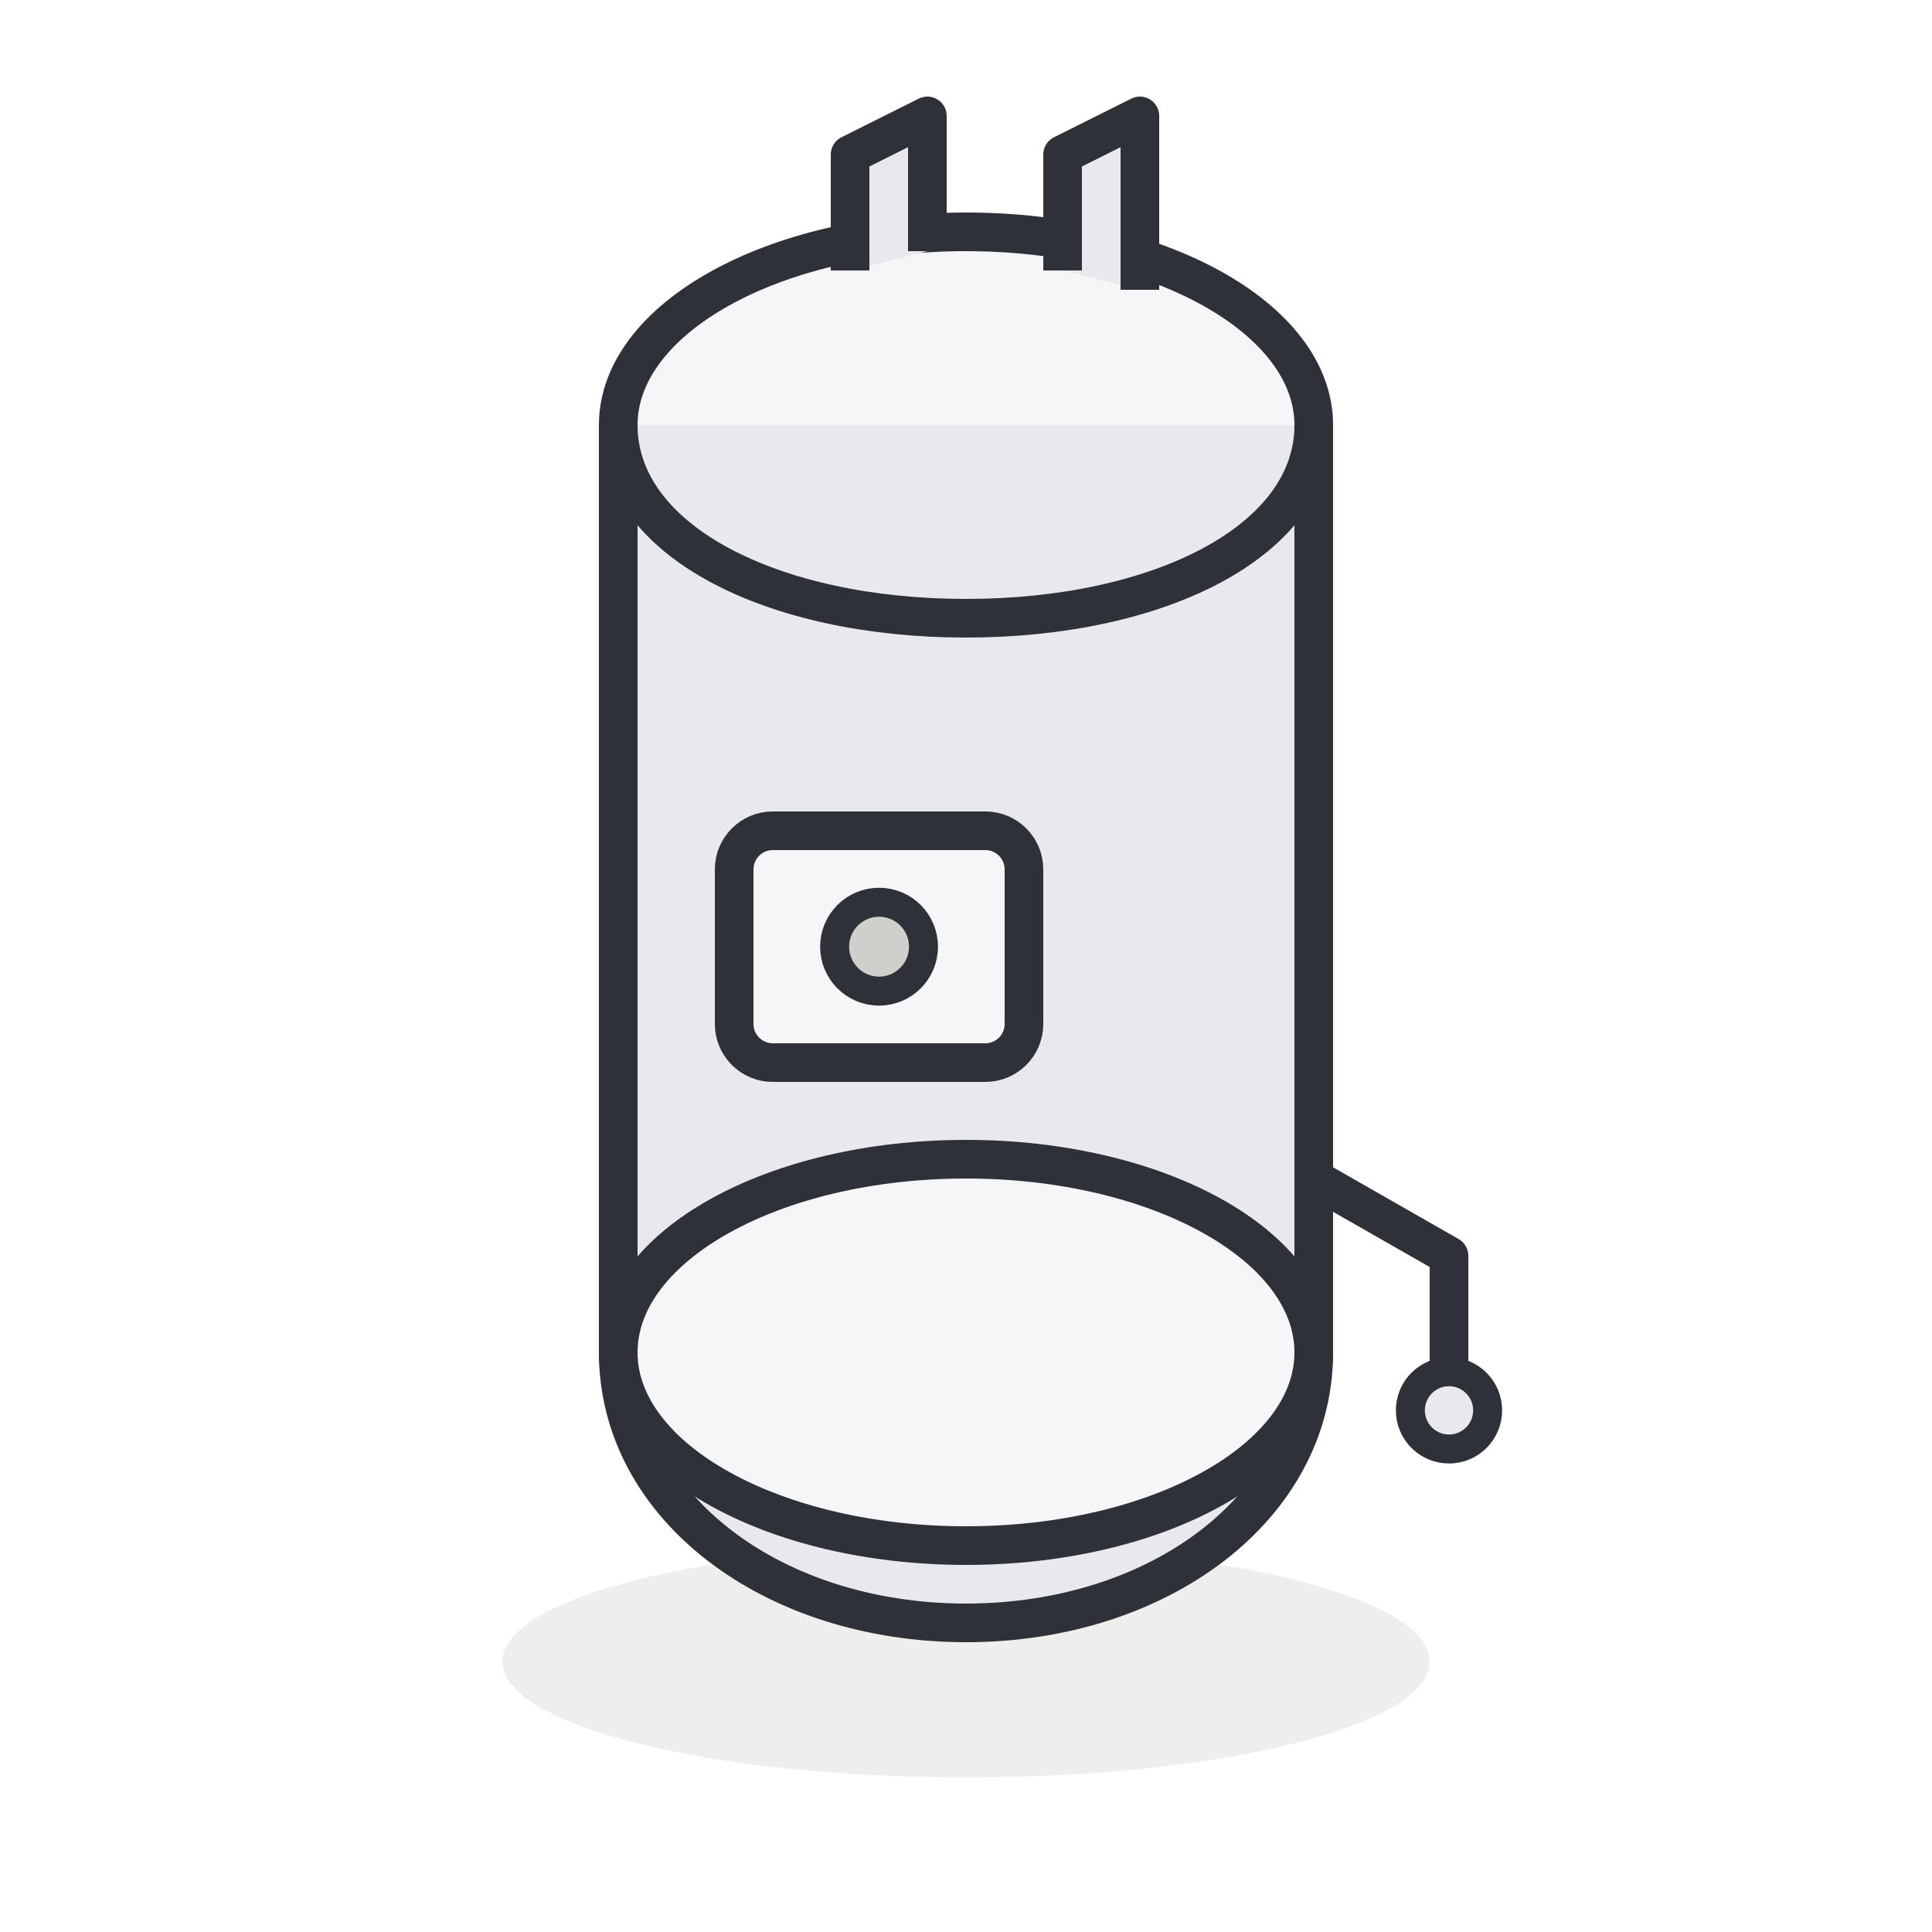
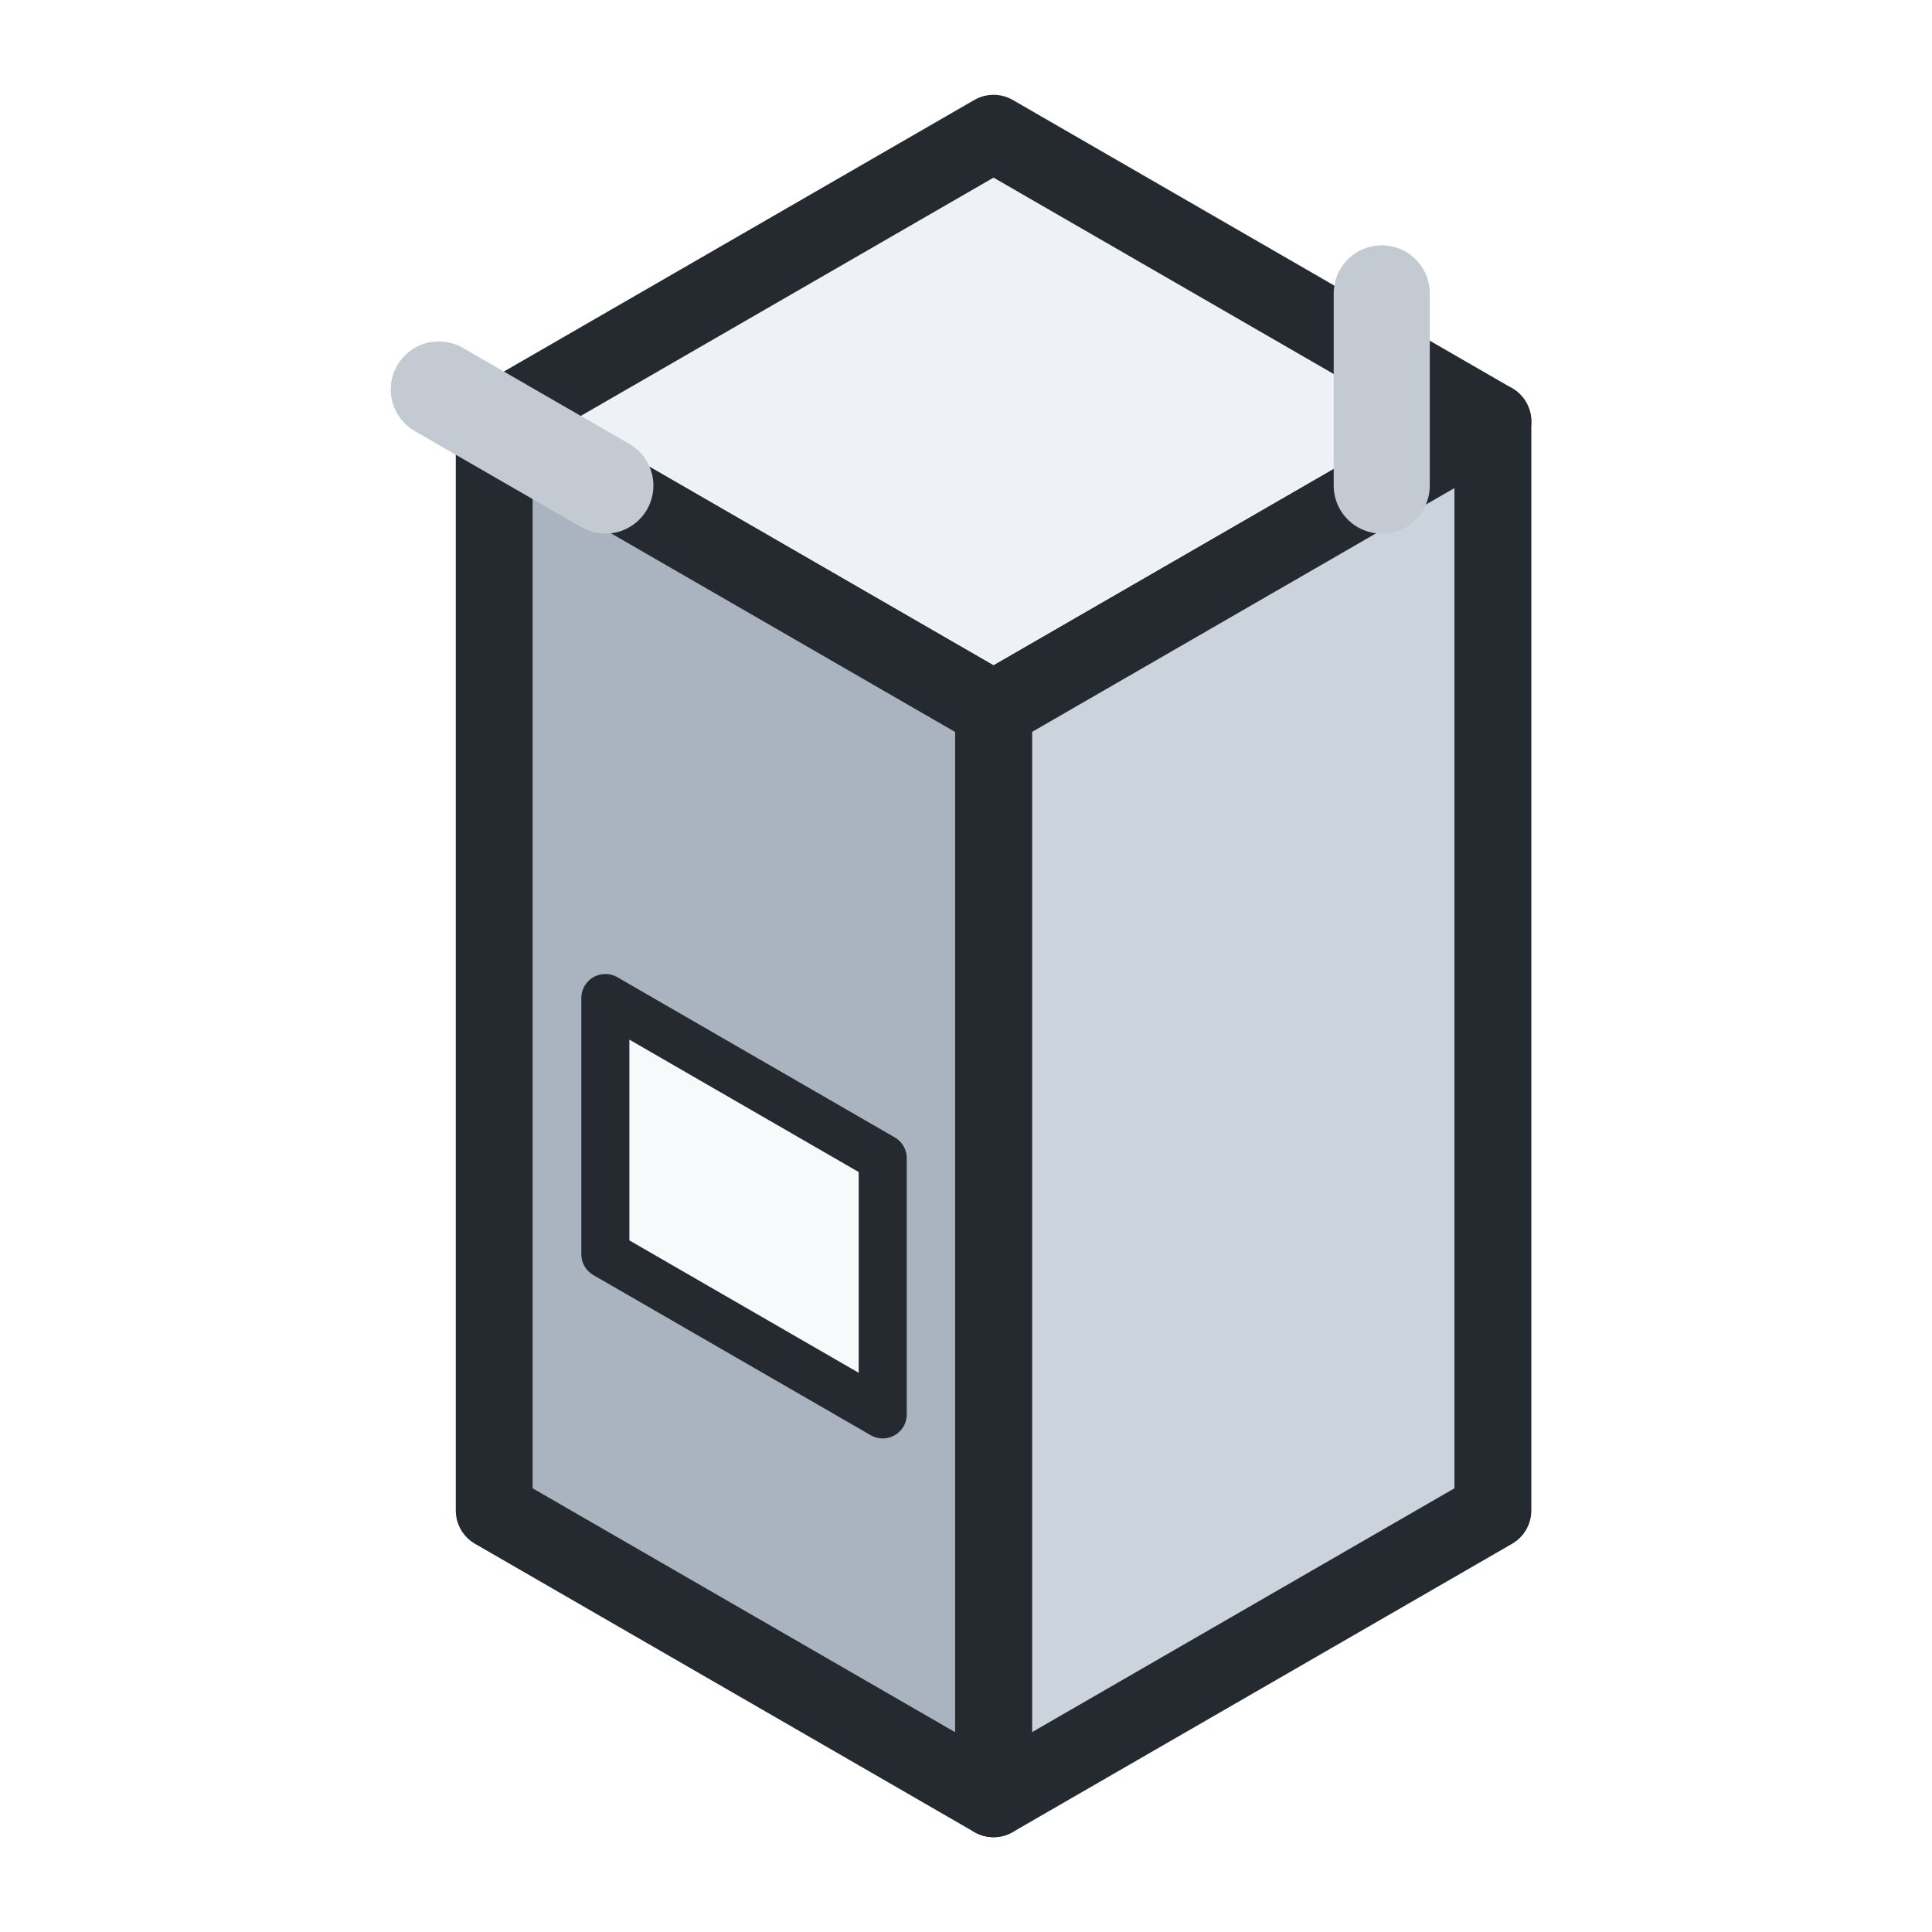
- <svg xmlns="http://www.w3.org/2000/svg" viewBox="0 0 100 100">
-   <ellipse cx="50" cy="86" rx="24" ry="6" fill="#CFCFCB" opacity="0.35" />
-   <ellipse cx="50" cy="22" rx="18" ry="10" fill="#F4F6F8" stroke="#2E3238" stroke-width="2" />
-   <path d="M32 22 L32 70 C32 78 40 84 50 84 C60 84 68 78 68 70 L68 22" fill="#E7E9EC" stroke="#2E3238" stroke-width="2" stroke-linejoin="round" />
-   <ellipse cx="50" cy="70" rx="18" ry="10" fill="#F4F6F8" stroke="#2E3238" stroke-width="2" />
-   <path d="M32 22 C32 28 40 32 50 32 C60 32 68 28 68 22" fill="none" stroke="#2E3238" stroke-width="2" />
-   <path d="M44 14 L44 8 L48 6 L48 13" fill="#E7E9EC" stroke="#2E3238" stroke-width="2" stroke-linejoin="round" />
-   <path d="M55 14 L55 8 L59 6 L59 15" fill="#E7E9EC" stroke="#2E3238" stroke-width="2" stroke-linejoin="round" />
-   <rect x="38" y="43" width="15" height="12" rx="2" fill="#F4F6F8" stroke="#2E3238" stroke-width="2" />
-   <circle cx="45.5" cy="49" r="2.3" fill="#CFCFCB" stroke="#2E3238" stroke-width="1.5" />
-   <path d="M68 61 L75 65 L75 71" fill="none" stroke="#2E3238" stroke-width="2" stroke-linecap="round" stroke-linejoin="round" />
-   <circle cx="75" cy="73" r="2" fill="#E7E9EC" stroke="#2E3238" stroke-width="1.5" />
+ <svg xmlns="http://www.w3.org/2000/svg" viewBox="-31.02 -38.16 60.32 60.32">
+   <ellipse cx="0.00" cy="9.00" rx="10.80" ry="5.40" fill="#0B1220" opacity="0.10" />
+   <polygon points="0.00,-34.00 15.59,-25.00 0.00,-16.00 -15.59,-25.00" fill="#EEF1F5" stroke="#252A31" stroke-width="2.4" stroke-linejoin="round" />
+   <polygon points="15.59,9.00 0.00,18.00 0.00,-16.00 15.59,-25.00" fill="#CBD3DC" stroke="#252A31" stroke-width="2.4" stroke-linejoin="round" />
+   <polygon points="-15.59,9.00 0.00,18.00 0.00,-16.00 -15.59,-25.00" fill="#A9B4C0" stroke="#252A31" stroke-width="2.4" stroke-linejoin="round" />
+   <polygon points="-12.12,1.00 -3.46,6.00 -3.46,-2.00 -12.12,-7.00" fill="#F7F9FB" stroke="#252A31" stroke-width="1.5" stroke-linejoin="round" />
+   <line x1="12.12" y1="-23.00" x2="12.12" y2="-29.00" stroke="#C3CAD2" stroke-width="3.0" stroke-linecap="round" />
+   <line x1="-12.12" y1="-23.00" x2="-17.32" y2="-26.00" stroke="#C3CAD2" stroke-width="3.0" stroke-linecap="round" />
</svg>
